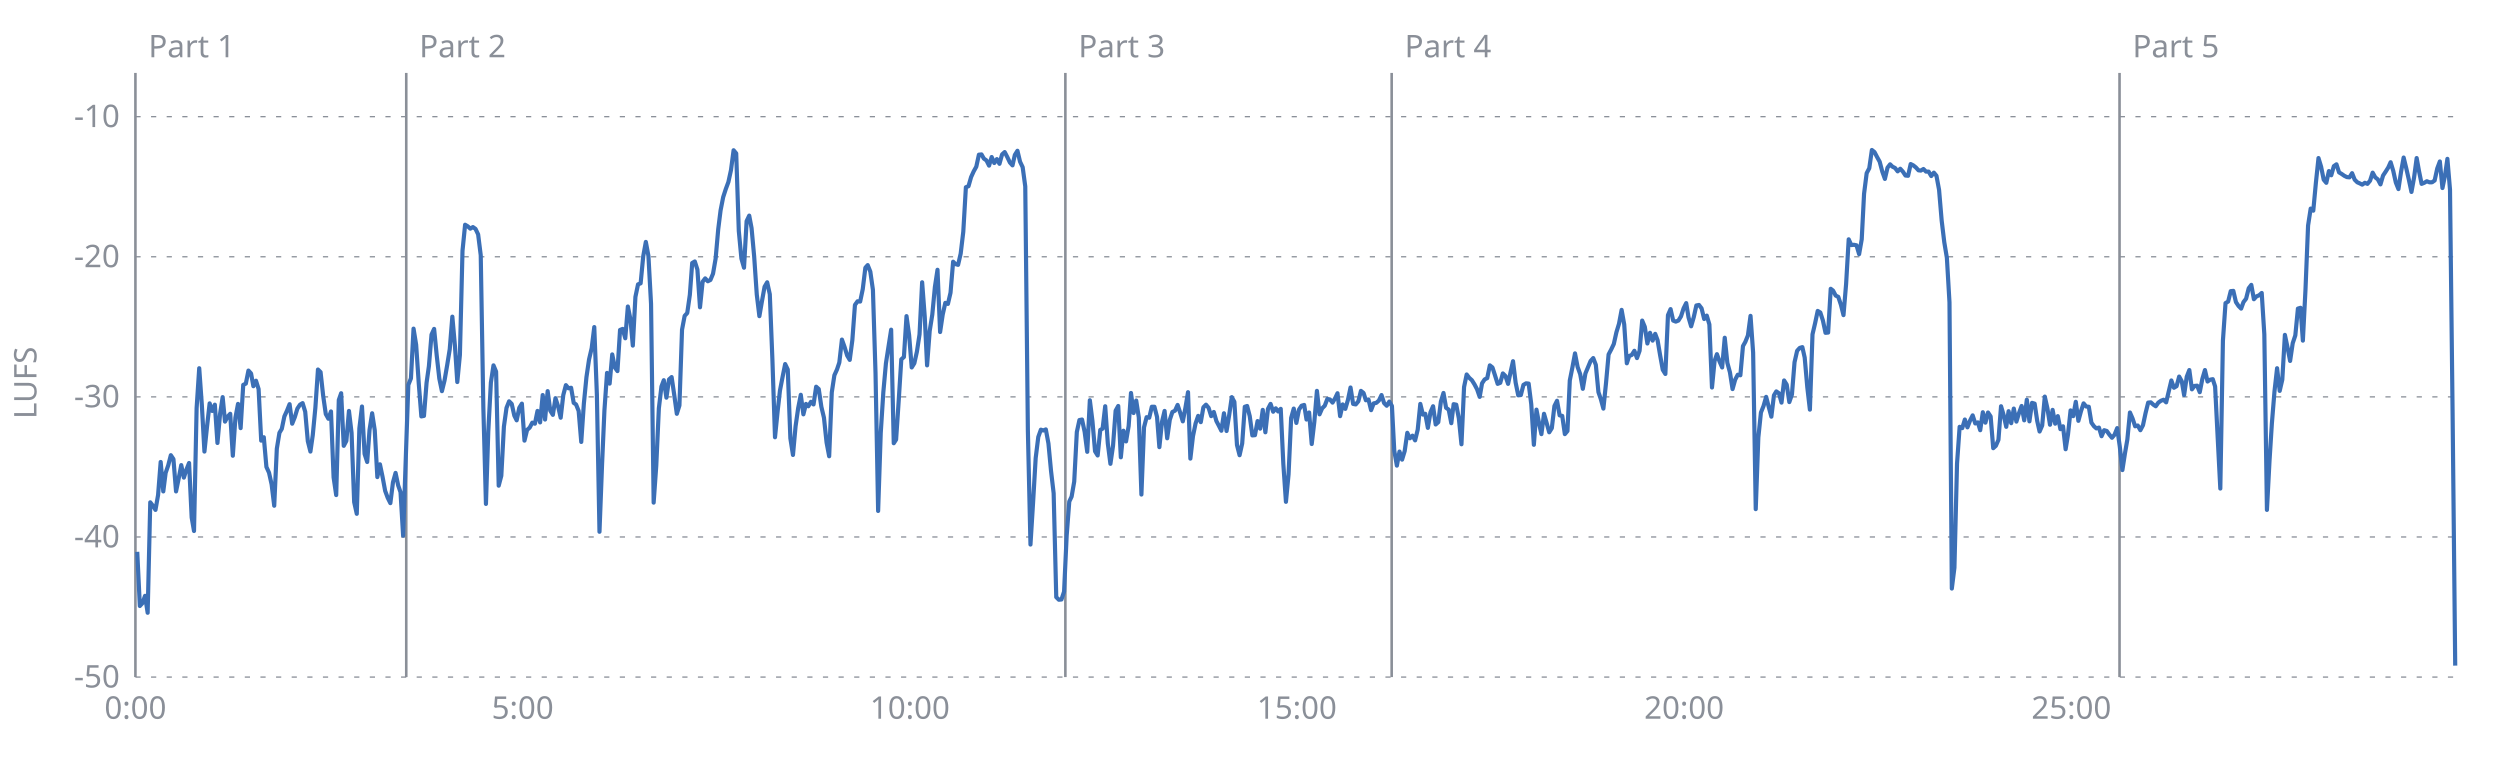
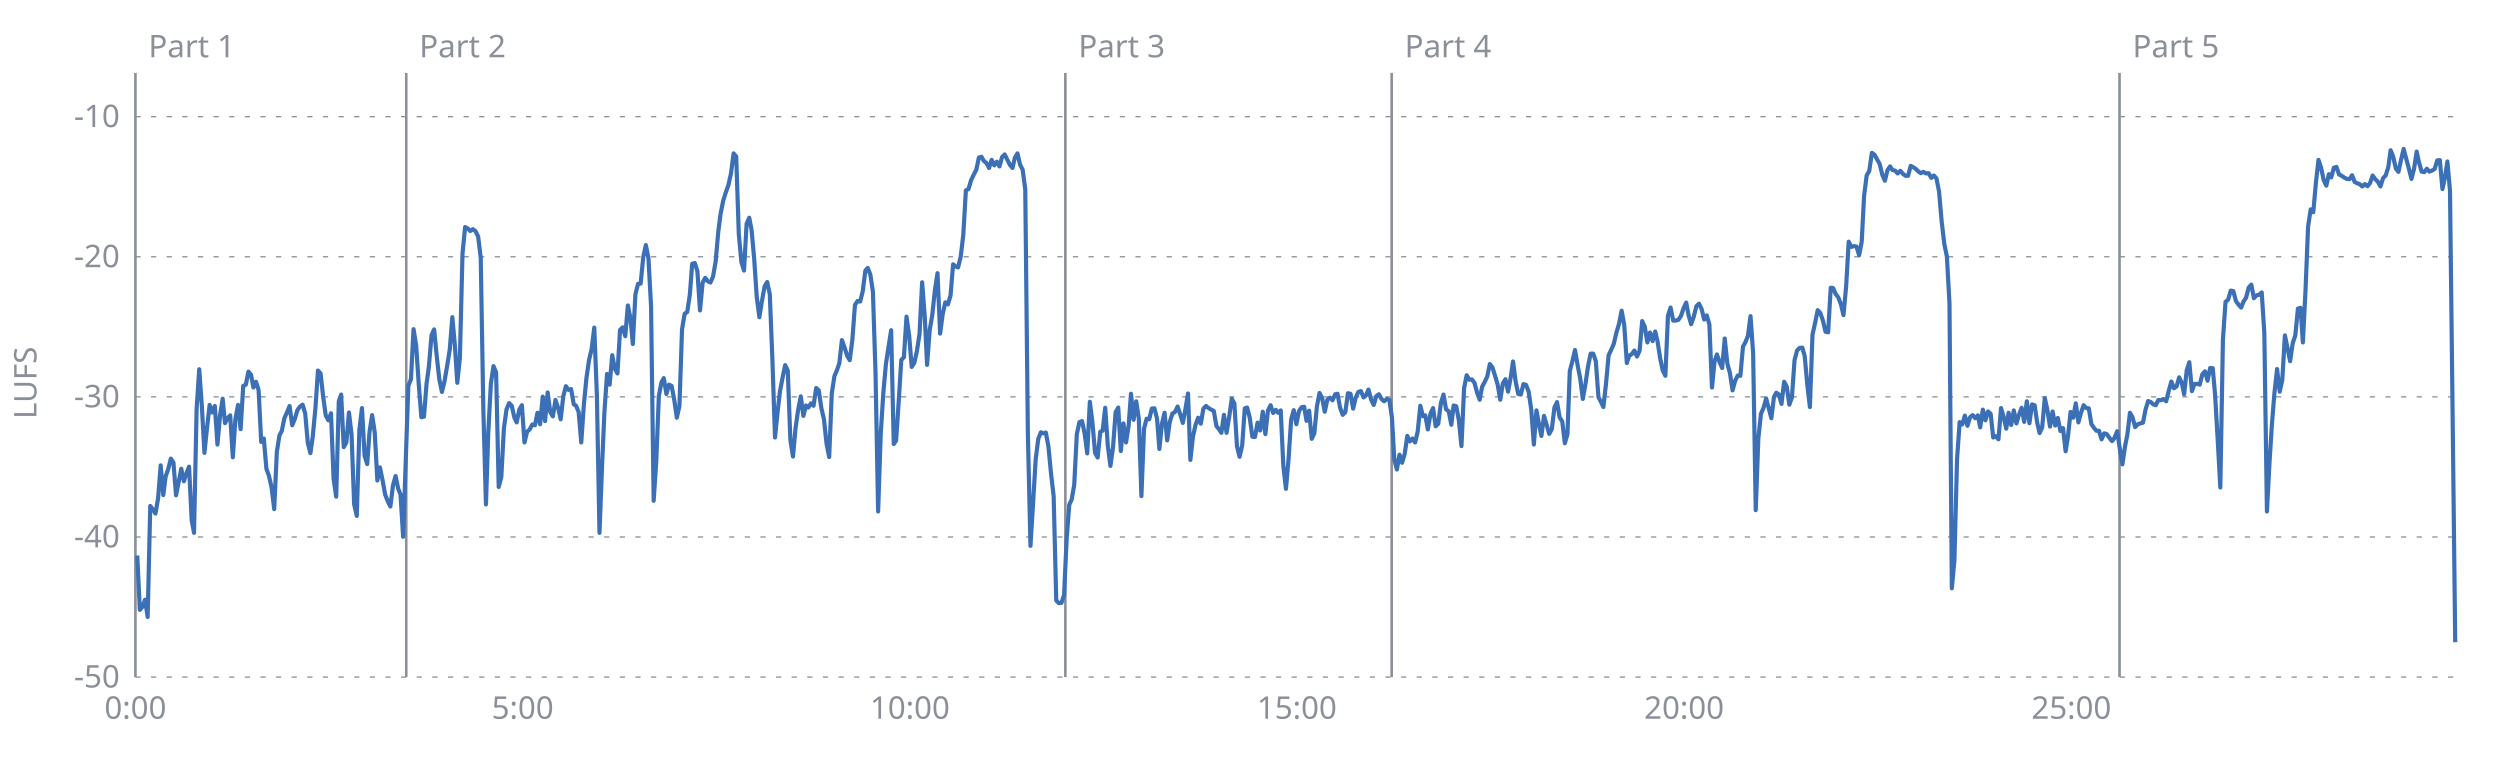
<svg xmlns="http://www.w3.org/2000/svg" viewBox="0 0 960 300" font-family="sans-serif" font-size="12">
  <line x1="52" y1="260.0" x2="944" y2="260.0" stroke="#8a8f98" stroke-width="0.5" stroke-dasharray="2 4" />
  <text x="46" y="264.0" text-anchor="end" fill="#8a8f98">-50</text>
  <line x1="52" y1="206.2" x2="944" y2="206.2" stroke="#8a8f98" stroke-width="0.5" stroke-dasharray="2 4" />
  <text x="46" y="210.2" text-anchor="end" fill="#8a8f98">-40</text>
  <line x1="52" y1="152.4" x2="944" y2="152.4" stroke="#8a8f98" stroke-width="0.5" stroke-dasharray="2 4" />
  <text x="46" y="156.4" text-anchor="end" fill="#8a8f98">-30</text>
  <line x1="52" y1="98.6" x2="944" y2="98.6" stroke="#8a8f98" stroke-width="0.5" stroke-dasharray="2 4" />
  <text x="46" y="102.6" text-anchor="end" fill="#8a8f98">-20</text>
  <line x1="52" y1="44.8" x2="944" y2="44.8" stroke="#8a8f98" stroke-width="0.5" stroke-dasharray="2 4" />
  <text x="46" y="48.8" text-anchor="end" fill="#8a8f98">-10</text>
  <text x="14" y="147.0" fill="#8a8f98" text-anchor="middle" transform="rotate(-90 14 147.0)">LUFS</text>
  <text x="52.0" y="276" text-anchor="middle" fill="#8a8f98">0:00</text>
  <text x="200.7" y="276" text-anchor="middle" fill="#8a8f98">5:00</text>
  <text x="349.4" y="276" text-anchor="middle" fill="#8a8f98">10:00</text>
  <text x="498.0" y="276" text-anchor="middle" fill="#8a8f98">15:00</text>
  <text x="646.7" y="276" text-anchor="middle" fill="#8a8f98">20:00</text>
  <text x="795.4" y="276" text-anchor="middle" fill="#8a8f98">25:00</text>
  <line x1="52.0" y1="28" x2="52.0" y2="260" stroke="#8a8f98" stroke-width="1" />
  <text x="57.0" y="22" fill="#8a8f98">Part 1</text>
  <line x1="156.0" y1="28" x2="156.0" y2="260" stroke="#8a8f98" stroke-width="1" />
  <text x="161.0" y="22" fill="#8a8f98">Part 2</text>
  <line x1="409.1" y1="28" x2="409.1" y2="260" stroke="#8a8f98" stroke-width="1" />
  <text x="414.1" y="22" fill="#8a8f98">Part 3</text>
  <line x1="534.4" y1="28" x2="534.4" y2="260" stroke="#8a8f98" stroke-width="1" />
  <text x="539.4" y="22" fill="#8a8f98">Part 4</text>
  <line x1="813.9" y1="28" x2="813.9" y2="260" stroke="#8a8f98" stroke-width="1" />
  <text x="818.9" y="22" fill="#8a8f98">Part 5</text>
-   <polyline points="52.7,211.9 53.7,232.7 54.7,231.6 55.7,228.8 56.7,235.3 57.7,192.9 58.7,194.2 59.7,195.8 60.7,190.1 61.7,177.4 62.7,188.7 63.6,181.6 64.6,178.7 65.6,174.8 66.6,176.3 67.6,188.7 68.6,183.8 69.6,178.6 70.6,183.4 71.6,180.3 72.6,177.8 73.6,198.7 74.5,203.9 75.5,156.7 76.5,141.4 77.5,155.4 78.5,173.4 79.5,163.8 80.5,154.9 81.5,157.8 82.5,155.4 83.5,170.1 84.5,159.0 85.5,152.5 86.4,161.9 87.4,160.0 88.4,158.9 89.4,175.0 90.4,160.4 91.4,155.1 92.4,164.4 93.4,147.8 94.4,147.3 95.4,142.3 96.4,143.4 97.3,148.3 98.3,146.2 99.3,149.4 100.3,169.2 101.3,167.9 102.3,179.3 103.3,181.5 104.3,186.0 105.3,194.2 106.3,172.3 107.3,166.2 108.2,164.7 109.2,159.9 110.2,157.7 111.2,155.2 112.2,162.7 113.2,160.2 114.2,156.9 115.2,155.4 116.2,154.8 117.2,158.1 118.2,169.4 119.2,173.4 120.1,167.1 121.1,156.6 122.1,141.9 123.1,142.9 124.1,152.0 125.1,159.0 126.1,160.8 127.1,158.0 128.1,183.3 129.1,190.1 130.1,153.6 131.0,151.0 132.0,171.2 133.0,169.3 134.0,157.8 135.0,166.2 136.0,192.8 137.0,197.3 138.0,164.5 139.0,156.1 140.0,174.3 141.0,177.4 141.9,165.1 142.9,158.7 143.9,165.2 144.9,183.2 145.9,178.3 146.9,183.1 147.9,188.5 148.9,191.2 149.9,193.2 150.9,185.2 151.9,181.6 152.9,186.4 153.8,189.0 154.8,205.7 155.8,176.5 156.8,147.8 157.8,145.3 158.8,126.2 159.8,132.4 160.8,147.2 161.8,159.9 162.8,159.7 163.8,147.0 164.7,140.6 165.7,128.5 166.7,126.3 167.7,136.5 168.7,145.4 169.7,150.2 170.7,146.1 171.7,140.3 172.7,134.1 173.7,121.6 174.7,132.9 175.6,146.7 176.6,136.3 177.6,96.3 178.6,86.3 179.6,86.9 180.6,87.8 181.6,87.2 182.6,87.9 183.6,90.0 184.6,98.0 185.6,156.3 186.6,193.5 187.5,165.7 188.5,146.9 189.5,140.3 190.5,142.7 191.5,186.5 192.5,182.7 193.5,163.8 194.5,156.6 195.5,154.1 196.5,155.1 197.5,159.6 198.4,161.4 199.4,156.6 200.4,155.0 201.4,169.2 202.4,165.1 203.4,164.2 204.4,162.3 205.4,162.7 206.4,157.8 207.4,162.2 208.4,151.7 209.3,161.1 210.3,150.2 211.3,157.7 212.3,159.3 213.3,152.9 214.3,156.0 215.3,160.4 216.3,151.7 217.3,147.9 218.3,149.1 219.3,148.9 220.3,154.7 221.2,155.3 222.2,157.8 223.2,169.7 224.2,155.0 225.2,144.8 226.2,138.0 227.2,133.7 228.2,125.6 229.2,151.5 230.2,204.2 231.2,178.1 232.1,157.6 233.1,143.2 234.1,147.3 235.1,136.1 236.1,141.1 237.1,142.5 238.1,126.7 239.1,126.3 240.1,129.9 241.1,117.7 242.1,122.7 243.0,132.7 244.0,114.0 245.0,109.2 246.0,108.8 247.0,98.4 248.0,92.9 249.0,98.3 250.0,116.7 251.0,193.0 252.0,178.9 253.0,156.8 254.0,148.4 254.9,146.0 255.9,152.7 256.9,145.7 257.9,144.8 258.9,151.6 259.9,158.9 260.9,155.7 261.9,126.6 262.9,121.3 263.9,120.2 264.9,113.2 265.8,101.0 266.8,100.4 267.8,103.5 268.8,118.0 269.8,108.2 270.8,106.9 271.8,108.0 272.8,107.5 273.8,105.1 274.8,99.3 275.8,88.0 276.7,80.8 277.7,75.7 278.7,72.6 279.7,69.9 280.7,65.3 281.7,57.7 282.7,58.9 283.7,88.7 284.7,99.3 285.7,102.8 286.7,84.9 287.7,82.8 288.6,87.6 289.6,98.5 290.6,113.1 291.6,121.4 292.6,115.6 293.6,110.1 294.6,108.4 295.6,113.0 296.6,138.0 297.6,167.9 298.6,158.0 299.5,150.0 300.5,144.8 301.5,139.8 302.5,141.9 303.5,168.3 304.5,174.7 305.5,163.7 306.5,156.7 307.5,151.6 308.5,159.1 309.5,155.1 310.4,156.0 311.4,154.3 312.4,155.3 313.4,148.5 314.4,149.4 315.4,156.2 316.4,160.4 317.4,169.9 318.4,175.2 319.4,150.7 320.4,144.1 321.4,141.9 322.3,139.2 323.3,130.4 324.3,133.2 325.3,136.5 326.3,138.2 327.3,130.6 328.3,117.1 329.3,115.7 330.3,115.8 331.3,111.0 332.3,102.8 333.2,101.8 334.2,104.3 335.2,111.3 336.2,143.3 337.2,196.2 338.2,166.3 339.2,150.6 340.2,139.5 341.2,133.0 342.2,126.6 343.2,170.2 344.1,168.8 345.1,153.9 346.1,138.0 347.1,137.1 348.1,121.4 349.1,128.7 350.1,141.1 351.1,139.5 352.1,135.0 353.1,128.4 354.1,108.4 355.1,121.6 356.0,140.3 357.0,127.1 358.0,120.8 359.0,110.2 360.0,103.6 361.0,127.5 362.0,120.8 363.0,116.3 364.0,116.7 365.0,112.4 366.0,100.5 366.9,101.4 367.9,101.7 368.9,97.4 369.9,89.0 370.9,71.9 371.9,71.5 372.9,68.0 373.9,65.8 374.9,64.0 375.9,59.4 376.9,59.3 377.8,60.9 378.8,61.6 379.8,63.6 380.8,60.3 381.8,62.6 382.8,61.1 383.8,62.9 384.8,59.3 385.8,58.4 386.8,60.3 387.8,62.4 388.8,63.5 389.7,59.5 390.7,57.9 391.7,62.1 392.7,64.2 393.7,71.6 394.7,165.2 395.7,209.1 396.7,193.0 397.7,175.9 398.7,167.8 399.7,165.0 400.6,165.3 401.6,164.9 402.6,170.3 403.6,180.9 404.6,189.4 405.6,229.3 406.6,230.3 407.6,230.2 408.6,227.2 409.6,205.7 410.6,192.6 411.5,190.7 412.5,184.9 413.5,165.9 414.5,161.3 415.5,161.1 416.5,165.8 417.5,173.5 418.5,153.7 419.5,161.7 420.5,173.3 421.5,174.9 422.5,165.1 423.4,164.6 424.4,156.0 425.4,170.3 426.4,178.1 427.4,171.2 428.4,157.7 429.4,155.9 430.4,175.6 431.4,165.4 432.4,169.5 433.4,163.6 434.3,150.9 435.3,158.6 436.3,153.8 437.3,160.3 438.3,189.9 439.3,164.1 440.3,160.2 441.3,160.4 442.3,156.2 443.3,156.2 444.3,160.1 445.2,171.7 446.2,162.0 447.2,157.8 448.2,168.3 449.2,161.2 450.2,158.2 451.2,157.7 452.2,155.5 453.2,158.5 454.2,161.8 455.2,156.6 456.2,150.6 457.1,176.1 458.1,167.5 459.1,162.6 460.1,159.7 461.1,162.1 462.1,156.4 463.1,155.4 464.1,156.6 465.1,159.8 466.1,158.2 467.1,161.7 468.0,163.4 469.0,165.4 470.0,158.7 471.0,165.5 472.0,159.4 473.0,152.5 474.0,154.3 475.0,170.9 476.0,174.8 477.0,170.3 478.0,156.2 478.9,155.9 479.9,159.8 480.9,167.2 481.9,167.1 482.9,161.7 483.9,164.6 484.9,157.4 485.9,166.0 486.9,157.0 487.9,155.1 488.9,158.1 489.9,156.8 490.8,158.0 491.8,157.0 492.8,178.2 493.8,192.7 494.8,182.2 495.8,160.5 496.8,156.9 497.8,162.4 498.8,157.3 499.8,155.8 500.8,155.5 501.7,161.1 502.7,158.4 503.7,170.5 504.7,162.0 505.7,150.1 506.7,159.1 507.7,156.8 508.7,155.8 509.7,153.2 510.7,153.4 511.7,154.6 512.7,152.9 513.6,151.0 514.6,159.8 515.6,155.3 516.6,157.0 517.6,153.6 518.6,148.8 519.6,155.1 520.6,155.3 521.6,154.1 522.6,150.1 523.6,150.9 524.5,153.7 525.5,153.4 526.5,157.5 527.5,154.9 528.5,154.7 529.5,153.8 530.5,151.7 531.5,154.8 532.5,155.8 533.5,154.2 534.5,155.9 535.4,173.1 536.4,178.8 537.4,173.4 538.4,176.5 539.4,173.2 540.4,166.2 541.4,168.3 542.4,167.3 543.4,169.1 544.4,165.0 545.4,155.1 546.4,159.2 547.3,158.9 548.3,164.3 549.3,158.3 550.3,156.0 551.3,163.0 552.3,162.1 553.3,154.2 554.3,150.9 555.3,156.6 556.3,157.3 557.3,162.5 558.2,155.2 559.2,155.4 560.2,160.7 561.2,170.6 562.2,148.6 563.2,143.8 564.2,145.1 565.2,146.0 566.2,147.6 567.2,149.5 568.2,152.4 569.1,147.2 570.1,145.7 571.1,145.2 572.1,140.3 573.1,141.1 574.1,144.2 575.1,147.4 576.1,147.0 577.1,143.4 578.1,144.4 579.1,147.4 580.1,142.7 581.0,138.7 582.0,146.9 583.0,151.8 584.0,151.7 585.0,147.8 586.0,147.2 587.0,147.3 588.0,155.2 589.0,170.8 590.0,157.3 591.0,162.6 591.9,166.7 592.9,158.9 593.9,162.4 594.9,166.0 595.9,164.4 596.9,155.9 597.9,153.9 598.9,159.5 599.9,159.7 600.9,166.7 601.9,165.5 602.8,146.1 603.8,141.1 604.8,135.7 605.8,140.9 606.8,143.7 607.8,149.3 608.8,143.4 609.8,141.0 610.8,138.6 611.8,137.5 612.8,140.1 613.8,150.6 614.7,153.2 615.7,156.9 616.7,147.2 617.7,136.1 618.7,134.2 619.7,132.1 620.7,127.6 621.7,124.3 622.7,119.0 623.7,124.6 624.7,139.5 625.6,136.7 626.6,136.3 627.6,134.7 628.6,137.5 629.6,134.7 630.6,123.1 631.6,125.5 632.6,131.9 633.6,127.8 634.6,130.8 635.6,128.2 636.5,130.6 637.5,136.5 638.5,142.0 639.5,143.6 640.5,121.0 641.5,118.7 642.5,123.1 643.5,123.5 644.5,123.1 645.5,121.5 646.5,118.4 647.5,116.4 648.4,121.9 649.4,125.3 650.4,121.8 651.4,117.3 652.4,117.1 653.4,118.4 654.4,122.5 655.4,121.2 656.4,124.6 657.4,148.8 658.4,138.6 659.3,136.0 660.3,138.8 661.3,141.1 662.3,129.7 663.3,139.3 664.3,143.0 665.3,149.4 666.3,145.8 667.3,143.9 668.3,144.1 669.3,132.9 670.2,131.3 671.2,128.8 672.2,121.3 673.2,135.4 674.2,195.5 675.2,168.0 676.2,158.4 677.2,155.9 678.2,152.4 679.2,156.3 680.2,160.0 681.2,151.8 682.1,150.3 683.1,151.0 684.1,154.6 685.1,146.1 686.1,147.7 687.1,154.4 688.1,151.5 689.1,139.1 690.1,134.7 691.1,133.6 692.1,133.3 693.0,137.3 694.0,148.7 695.0,157.3 696.0,128.4 697.0,124.1 698.0,119.4 699.0,120.0 700.0,123.1 701.0,127.8 702.0,127.7 703.0,110.9 703.9,111.6 704.9,113.5 705.9,114.0 706.9,117.0 707.9,121.0 708.9,109.1 709.9,91.9 710.9,94.1 711.9,94.0 712.9,94.2 713.9,97.6 714.9,91.9 715.8,74.4 716.8,66.5 717.8,64.6 718.8,57.6 719.8,58.4 720.8,60.3 721.8,62.1 722.8,65.9 723.8,68.7 724.8,64.4 725.8,63.1 726.7,64.0 727.7,64.5 728.7,65.8 729.7,64.8 730.7,65.9 731.7,67.4 732.7,67.5 733.7,63.0 734.7,63.5 735.7,64.3 736.7,65.4 737.6,65.5 738.6,64.9 739.6,65.9 740.6,65.9 741.6,67.6 742.6,66.3 743.6,67.5 744.6,72.9 745.6,84.7 746.6,93.0 747.6,99.0 748.6,116.1 749.5,226.0 750.5,218.0 751.5,178.0 752.5,163.9 753.5,164.4 754.5,161.1 755.5,164.1 756.5,161.5 757.5,159.5 758.5,162.6 759.5,162.2 760.4,165.2 761.4,158.3 762.4,162.3 763.4,158.4 764.4,159.9 765.4,172.1 766.4,171.2 767.4,168.9 768.4,156.0 769.4,159.4 770.4,163.9 771.3,157.9 772.3,162.5 773.3,156.9 774.3,161.9 775.3,158.6 776.3,155.9 777.3,161.4 778.3,153.5 779.3,161.8 780.3,154.7 781.3,155.0 782.3,161.7 783.2,165.7 784.2,163.4 785.2,152.3 786.2,156.8 787.2,163.1 788.2,157.4 789.2,162.7 790.2,159.8 791.2,164.8 792.2,163.7 793.2,172.5 794.1,166.9 795.1,157.6 796.1,159.8 797.1,154.3 798.1,161.6 799.1,157.9 800.1,154.9 801.1,156.1 802.1,156.2 803.1,162.3 804.1,163.7 805.0,164.5 806.0,164.2 807.0,167.5 808.0,165.2 809.0,165.5 810.0,166.9 811.0,168.1 812.0,166.9 813.0,164.4 814.0,171.5 815.0,180.5 816.0,174.0 816.9,168.8 817.9,158.4 818.9,160.7 819.9,163.7 820.9,163.4 821.9,165.2 822.9,163.3 823.9,158.6 824.9,154.6 825.9,154.5 826.9,155.4 827.8,156.0 828.8,154.6 829.8,153.9 830.8,153.5 831.8,154.5 832.8,150.3 833.8,146.1 834.8,148.9 835.8,148.3 836.8,144.6 837.8,146.4 838.7,151.7 839.7,144.7 840.7,142.1 841.7,149.5 842.7,148.2 843.7,148.1 844.7,150.6 845.7,145.5 846.7,142.1 847.7,146.5 848.7,145.8 849.7,145.6 850.6,148.4 851.6,168.2 852.6,187.6 853.6,130.8 854.6,116.4 855.6,115.8 856.6,111.8 857.6,111.7 858.6,116.0 859.6,117.5 860.6,118.5 861.5,116.0 862.5,114.7 863.5,110.7 864.5,109.4 865.5,114.9 866.5,113.8 867.5,113.4 868.5,112.5 869.5,128.4 870.5,195.8 871.5,176.8 872.4,162.6 873.4,150.3 874.4,141.4 875.4,150.1 876.4,145.8 877.4,128.6 878.4,133.4 879.4,138.6 880.4,131.8 881.4,128.8 882.4,118.5 883.4,118.2 884.3,130.8 885.3,111.3 886.3,86.6 887.3,80.1 888.3,80.9 889.3,70.2 890.3,60.7 891.3,64.0 892.3,69.0 893.3,70.2 894.3,65.7 895.2,67.3 896.2,63.8 897.2,63.1 898.2,66.2 899.2,66.8 900.2,67.5 901.2,68.0 902.2,68.1 903.2,66.5 904.2,69.0 905.2,70.0 906.1,70.4 907.1,70.9 908.1,70.2 909.1,70.6 910.1,69.4 911.1,66.3 912.1,68.1 913.1,68.9 914.1,70.8 915.1,67.4 916.1,65.9 917.1,64.3 918.0,62.3 919.0,65.6 920.0,70.1 921.0,72.6 922.0,66.0 923.0,60.5 924.0,64.6 925.0,69.0 926.0,73.7 927.0,68.2 928.0,60.7 928.9,65.7 929.9,70.6 930.9,70.2 931.9,69.6 932.9,70.0 933.9,70.0 934.9,69.3 935.9,64.7 936.9,62.0 937.9,72.2 938.9,67.3 939.8,61.0 940.8,72.8 941.8,158.9 942.8,255.6" fill="none" stroke="#3b6fb6" stroke-width="1.6" stroke-linejoin="round" />
+   <polyline points="52.7,213.3 53.7,234.2 54.7,233.0 55.7,230.3 56.7,236.9 57.7,194.3 58.7,195.6 59.7,197.2 60.7,191.4 61.7,178.7 62.7,190.1 63.6,183.0 64.6,180.1 65.6,176.1 66.6,177.6 67.6,190.2 68.6,185.2 69.6,180.0 70.6,184.8 71.6,181.7 72.6,179.2 73.6,199.8 74.5,204.6 75.5,157.1 76.5,141.8 77.5,155.8 78.5,173.9 79.5,164.3 80.5,155.5 81.5,158.4 82.5,155.9 83.5,170.7 84.5,159.5 85.5,153.1 86.4,162.5 87.4,160.6 88.4,159.5 89.4,175.6 90.4,160.9 91.4,155.5 92.4,164.8 93.4,148.2 94.4,147.7 95.4,142.7 96.4,143.9 97.3,148.8 98.3,146.6 99.3,149.8 100.3,169.7 101.3,168.4 102.3,180.0 103.3,182.8 104.3,187.3 105.3,195.5 106.3,173.6 107.3,167.2 108.2,165.5 109.2,160.6 110.2,158.4 111.2,155.9 112.2,163.3 113.2,160.9 114.2,157.5 115.2,156.1 116.2,155.4 117.2,158.8 118.2,170.1 119.2,174.0 120.1,167.6 121.1,157.0 122.1,142.3 123.1,143.4 124.1,152.4 125.1,159.6 126.1,161.4 127.1,158.7 128.1,183.9 129.1,190.7 130.1,154.1 131.0,151.5 132.0,171.7 133.0,169.9 134.0,158.4 135.0,166.9 136.0,193.7 137.0,198.1 138.0,165.1 139.0,156.7 140.0,175.0 141.0,178.2 141.9,165.8 142.9,159.4 143.9,166.0 144.9,184.5 145.9,179.5 146.9,184.4 147.9,189.9 148.9,192.5 149.9,194.5 150.9,186.4 151.9,182.8 152.9,187.6 153.8,189.9 154.8,206.1 155.8,177.0 156.8,148.2 157.8,145.6 158.8,126.4 159.8,132.6 160.8,147.5 161.8,160.2 162.8,160.0 163.8,147.3 164.7,140.7 165.7,128.7 166.7,126.5 167.7,136.7 168.7,145.7 169.7,150.5 170.7,146.4 171.7,140.5 172.7,134.3 173.7,121.8 174.7,133.0 175.6,147.0 176.6,137.3 177.6,97.4 178.6,87.2 179.6,87.7 180.6,88.7 181.6,88.0 182.6,88.8 183.6,90.8 184.6,99.0 185.6,157.2 186.6,193.7 187.5,166.1 188.5,147.3 189.5,140.6 190.5,143.0 191.5,187.0 192.5,183.2 193.5,164.4 194.5,157.2 195.5,154.8 196.5,155.8 197.5,160.3 198.4,162.2 199.4,157.3 200.4,155.6 201.4,169.9 202.4,165.8 203.4,164.9 204.4,163.0 205.4,163.3 206.4,158.5 207.4,162.9 208.4,152.3 209.3,161.7 210.3,150.7 211.3,158.3 212.3,159.9 213.3,153.6 214.3,156.6 215.3,161.0 216.3,152.2 217.3,148.3 218.3,149.7 219.3,149.4 220.3,155.2 221.2,155.8 222.2,158.2 223.2,169.9 224.2,155.4 225.2,145.1 226.2,138.2 227.2,134.0 228.2,125.8 229.2,151.7 230.2,204.6 231.2,178.6 232.1,158.2 233.1,143.6 234.1,147.7 235.1,136.4 236.1,141.6 237.1,143.4 238.1,126.7 239.1,125.7 240.1,129.1 241.1,117.3 242.1,122.3 243.0,132.1 244.0,113.0 245.0,109.0 246.0,108.9 247.0,98.8 248.0,94.1 249.0,99.1 250.0,117.5 251.0,192.3 252.0,177.3 253.0,152.0 254.0,146.8 254.9,145.2 255.9,151.3 256.9,147.7 257.9,148.2 258.9,153.5 259.9,160.4 260.9,155.9 261.9,126.5 262.9,120.5 263.9,119.8 264.9,113.1 265.8,101.3 266.8,101.0 267.8,104.1 268.8,119.2 269.8,108.6 270.8,106.7 271.8,108.0 272.8,108.5 273.8,106.2 274.8,100.5 275.8,89.2 276.7,82.1 277.7,77.1 278.7,73.9 279.7,71.1 280.7,66.6 281.7,58.9 282.7,60.1 283.7,89.9 284.7,100.7 285.7,103.9 286.7,85.9 287.7,83.6 288.6,88.3 289.6,99.3 290.6,114.1 291.6,121.8 292.6,115.5 293.6,110.0 294.6,108.3 295.6,113.0 296.6,138.0 297.6,168.0 298.6,158.2 299.5,150.3 300.5,145.1 301.5,140.2 302.5,142.3 303.5,168.8 304.5,175.3 305.5,164.3 306.5,157.3 307.5,152.2 308.5,159.7 309.5,155.7 310.4,156.5 311.4,154.9 312.4,155.8 313.4,149.0 314.4,149.9 315.4,156.7 316.4,161.0 317.4,170.4 318.4,175.5 319.4,151.1 320.4,144.5 321.4,142.1 322.3,139.5 323.3,130.6 324.3,133.4 325.3,136.6 326.3,138.3 327.3,130.6 328.3,117.1 329.3,115.6 330.3,115.8 331.3,111.8 332.3,103.9 333.2,102.9 334.2,105.4 335.2,112.0 336.2,143.2 337.2,196.4 338.2,166.6 339.2,150.9 340.2,139.7 341.2,133.2 342.2,126.8 343.2,170.5 344.1,169.2 345.1,154.2 346.1,138.2 347.1,137.2 348.1,121.6 349.1,128.7 350.1,140.9 351.1,139.3 352.1,134.8 353.1,128.2 354.1,108.4 355.1,121.5 356.0,140.1 357.0,126.8 358.0,120.9 359.0,111.4 360.0,104.9 361.0,128.1 362.0,120.6 363.0,116.1 364.0,116.9 365.0,113.5 366.0,101.5 366.9,102.3 367.9,102.7 368.9,98.6 369.9,90.2 370.9,73.1 371.9,72.6 372.9,69.2 373.9,67.1 374.9,65.2 375.9,60.5 376.9,60.2 377.8,61.8 378.8,62.6 379.8,64.5 380.8,61.4 381.8,63.5 382.8,62.1 383.8,63.9 384.8,60.3 385.8,59.3 386.8,61.3 387.8,63.3 388.8,64.5 389.7,60.6 390.7,58.9 391.7,63.2 392.7,65.2 393.7,72.7 394.7,166.4 395.7,209.6 396.7,193.3 397.7,176.4 398.7,168.5 399.7,166.0 400.6,166.4 401.6,166.1 402.6,171.5 403.6,181.9 404.6,190.5 405.6,230.6 406.6,231.6 407.6,231.5 408.6,228.5 409.6,206.9 410.6,193.8 411.5,191.9 412.5,186.2 413.5,166.7 414.5,162.1 415.5,161.7 416.5,166.5 417.5,174.1 418.5,154.3 419.5,162.3 420.5,173.9 421.5,175.7 422.5,165.8 423.4,165.4 424.4,156.6 425.4,171.2 426.4,178.9 427.4,171.8 428.4,158.3 429.4,156.5 430.4,173.2 431.4,162.6 432.4,169.9 433.4,163.4 434.3,151.2 435.3,161.2 436.3,154.1 437.3,160.7 438.3,190.5 439.3,164.6 440.3,160.8 441.3,161.0 442.3,156.9 443.3,156.8 444.3,160.7 445.2,172.4 446.2,162.6 447.2,158.5 448.2,169.1 449.2,162.0 450.2,158.8 451.2,158.2 452.2,156.1 453.2,159.1 454.2,162.4 455.2,157.1 456.2,151.1 457.1,176.6 458.1,167.6 459.1,163.1 460.1,160.4 461.1,162.7 462.1,156.9 463.1,155.9 464.1,156.7 465.1,157.3 466.1,157.8 467.1,163.6 468.0,164.7 469.0,166.2 470.0,159.3 471.0,166.2 472.0,160.1 473.0,153.1 474.0,154.9 475.0,171.4 476.0,175.4 477.0,171.0 478.0,156.8 478.9,156.5 479.9,160.4 480.9,167.7 481.9,167.8 482.9,162.3 483.9,165.3 484.9,158.1 485.9,166.7 486.9,157.6 487.9,155.6 488.9,158.6 489.9,157.4 490.8,158.5 491.8,157.6 492.8,178.9 493.8,187.7 494.8,176.3 495.8,161.1 496.8,157.5 497.8,162.9 498.8,157.9 499.8,156.4 500.8,156.2 501.7,161.6 502.7,157.7 503.7,168.5 504.7,166.4 505.7,156.0 506.7,150.9 507.7,152.9 508.7,158.1 509.7,153.5 510.7,152.7 511.7,153.7 512.7,151.4 513.6,151.2 514.6,156.6 515.6,159.3 516.6,158.3 517.6,151.0 518.6,151.2 519.6,156.9 520.6,152.7 521.6,150.5 522.6,150.2 523.6,152.6 524.5,151.9 525.5,149.6 526.5,153.4 527.5,155.5 528.5,152.1 529.5,151.4 530.5,153.2 531.5,154.1 532.5,153.2 533.5,153.5 534.5,160.2 535.4,176.2 536.4,180.3 537.4,174.6 538.4,177.7 539.4,174.3 540.4,167.4 541.4,169.5 542.4,168.4 543.4,169.9 544.4,165.7 545.4,155.8 546.4,159.8 547.3,159.5 548.3,164.9 549.3,158.9 550.3,156.7 551.3,163.7 552.3,162.7 553.3,154.8 554.3,151.5 555.3,157.2 556.3,157.9 557.3,163.1 558.2,155.7 559.2,156.0 560.2,161.4 561.2,171.3 562.2,149.1 563.2,144.1 564.2,145.8 565.2,145.7 566.2,147.0 567.2,150.8 568.2,153.5 569.1,148.6 570.1,146.7 571.1,144.6 572.1,139.8 573.1,141.1 574.1,144.3 575.1,147.7 576.1,153.5 577.1,147.2 578.1,145.6 579.1,150.4 580.1,145.0 581.0,138.8 582.0,146.5 583.0,151.3 584.0,151.5 585.0,147.5 586.0,147.8 587.0,150.4 588.0,157.3 589.0,170.7 590.0,157.6 591.0,163.1 591.9,167.4 592.9,159.7 593.9,163.1 594.9,166.6 595.9,164.8 596.9,156.5 597.9,154.4 598.9,160.3 599.9,161.8 600.9,170.2 601.9,166.7 602.8,142.5 603.8,138.7 604.8,134.4 605.8,140.2 606.8,145.3 607.8,153.2 608.8,147.6 609.8,140.7 610.8,135.8 611.8,135.8 612.8,138.7 613.8,152.5 614.7,154.2 615.7,156.3 616.7,147.4 617.7,136.5 618.7,134.3 619.7,132.0 620.7,127.7 621.7,124.4 622.7,119.3 623.7,124.7 624.7,139.4 625.6,136.6 626.6,136.0 627.6,134.6 628.6,136.9 629.6,134.7 630.6,123.3 631.6,125.5 632.6,131.5 633.6,127.7 634.6,131.0 635.6,127.3 636.5,131.1 637.5,137.6 638.5,142.3 639.5,144.3 640.5,121.2 641.5,118.1 642.5,123.1 643.5,123.1 644.5,122.8 645.5,121.3 646.5,118.3 647.5,116.2 648.4,121.0 649.4,124.5 650.4,121.6 651.4,117.6 652.4,116.6 653.4,118.6 654.4,122.7 655.4,121.1 656.4,124.6 657.4,148.8 658.4,138.7 659.3,136.1 660.3,139.0 661.3,141.3 662.3,130.0 663.3,139.6 664.3,143.3 665.3,149.9 666.3,146.2 667.3,144.2 668.3,144.3 669.3,133.1 670.2,131.5 671.2,129.0 672.2,121.4 673.2,135.6 674.2,195.9 675.2,168.4 676.2,158.9 677.2,156.6 678.2,153.0 679.2,156.8 680.2,160.6 681.2,152.4 682.1,150.8 683.1,151.5 684.1,155.1 685.1,146.6 686.1,148.4 687.1,155.4 688.1,152.6 689.1,138.3 690.1,134.5 691.1,133.6 692.1,133.5 693.0,136.7 694.0,147.7 695.0,156.3 696.0,128.5 697.0,124.0 698.0,119.1 699.0,120.2 700.0,123.1 701.0,127.4 702.0,127.6 703.0,110.5 703.9,110.6 704.9,112.9 705.9,114.2 706.9,116.8 707.9,121.0 708.9,110.2 709.9,92.8 710.9,94.8 711.9,94.5 712.9,94.7 713.9,98.0 714.9,92.8 715.8,75.3 716.8,67.4 717.8,65.6 718.8,58.7 719.8,59.4 720.8,61.2 721.8,63.0 722.8,67.1 723.8,69.4 724.8,65.3 725.8,63.9 726.7,65.3 727.7,65.5 728.7,66.6 729.7,65.6 730.7,66.7 731.7,67.5 732.7,67.5 733.7,63.7 734.7,64.2 735.7,64.9 736.7,65.9 737.6,66.5 738.6,66.0 739.6,66.6 740.6,66.5 741.6,68.3 742.6,67.4 743.6,68.5 744.6,73.6 745.6,85.1 746.6,93.6 747.6,98.5 748.6,116.5 749.5,225.9 750.5,215.1 751.5,176.4 752.5,162.1 753.5,163.0 754.5,159.6 755.5,163.5 756.5,160.2 757.5,159.4 758.5,160.6 759.5,159.5 760.4,164.1 761.4,157.3 762.4,161.4 763.4,158.0 764.4,158.9 765.4,168.0 766.4,167.5 767.4,168.7 768.4,156.7 769.4,160.1 770.4,164.6 771.3,158.5 772.3,163.2 773.3,157.6 774.3,162.6 775.3,159.2 776.3,156.6 777.3,162.0 778.3,154.1 779.3,162.5 780.3,155.3 781.3,155.6 782.3,162.4 783.2,166.3 784.2,164.1 785.2,152.9 786.2,157.5 787.2,163.8 788.2,158.0 789.2,163.4 790.2,160.5 791.2,165.5 792.2,164.4 793.2,173.3 794.1,167.6 795.1,158.2 796.1,160.4 797.1,154.9 798.1,162.2 799.1,158.5 800.1,155.6 801.1,156.7 802.1,156.8 803.1,162.9 804.1,164.3 805.0,165.4 806.0,165.4 807.0,168.7 808.0,166.4 809.0,166.7 810.0,168.1 811.0,169.4 812.0,168.1 813.0,165.6 814.0,172.3 815.0,178.3 816.0,171.4 816.9,167.0 817.9,158.5 818.9,160.3 819.9,164.0 820.9,162.9 821.9,162.6 822.9,162.3 823.9,157.2 824.9,154.0 825.9,154.4 826.9,155.3 827.8,155.6 828.8,153.6 829.8,153.7 830.8,153.2 831.8,154.1 832.8,150.1 833.8,146.5 834.8,149.1 835.8,148.4 836.8,144.9 837.8,147.0 838.7,151.4 839.7,142.2 840.7,139.1 841.7,150.2 842.7,147.4 843.7,147.4 844.7,147.7 845.7,143.7 846.7,142.6 847.7,146.2 848.7,141.3 849.7,141.4 850.6,151.7 851.6,168.9 852.6,187.2 853.6,130.5 854.6,115.9 855.6,115.1 856.6,111.6 857.6,111.8 858.6,115.6 859.6,117.0 860.6,118.1 861.5,115.8 862.5,114.3 863.5,110.4 864.5,109.3 865.5,114.5 866.5,113.4 867.5,113.2 868.5,112.3 869.5,127.9 870.5,196.4 871.5,177.4 872.4,163.1 873.4,150.7 874.4,141.7 875.4,150.4 876.4,145.9 877.4,128.8 878.4,133.6 879.4,138.7 880.4,131.8 881.4,128.8 882.4,118.5 883.4,118.2 884.3,131.5 885.3,111.8 886.3,87.0 887.3,80.4 888.3,81.5 889.3,70.2 890.3,61.4 891.3,64.4 892.3,69.2 893.3,71.3 894.3,66.9 895.2,68.1 896.2,64.4 897.2,64.1 898.2,67.0 899.2,67.5 900.2,68.2 901.2,68.7 902.2,68.8 903.2,67.3 904.2,69.9 905.2,70.4 906.1,70.7 907.1,71.6 908.1,70.7 909.1,71.5 910.1,70.3 911.1,67.4 912.1,68.8 913.1,69.8 914.1,71.6 915.1,68.4 916.1,67.4 917.1,64.2 918.0,57.7 919.0,60.2 920.0,64.7 921.0,66.0 922.0,61.4 923.0,57.2 924.0,61.0 925.0,64.7 926.0,68.7 927.0,64.8 928.0,58.2 928.9,62.4 929.9,65.9 930.9,66.1 931.9,64.8 932.9,65.9 933.9,65.5 934.9,64.9 935.9,61.6 936.9,61.5 937.9,72.6 938.9,67.9 939.8,62.0 940.8,73.3 941.8,158.9 942.8,246.6" fill="none" stroke="#3b6fb6" stroke-width="1.6" stroke-linejoin="round" />
</svg>
